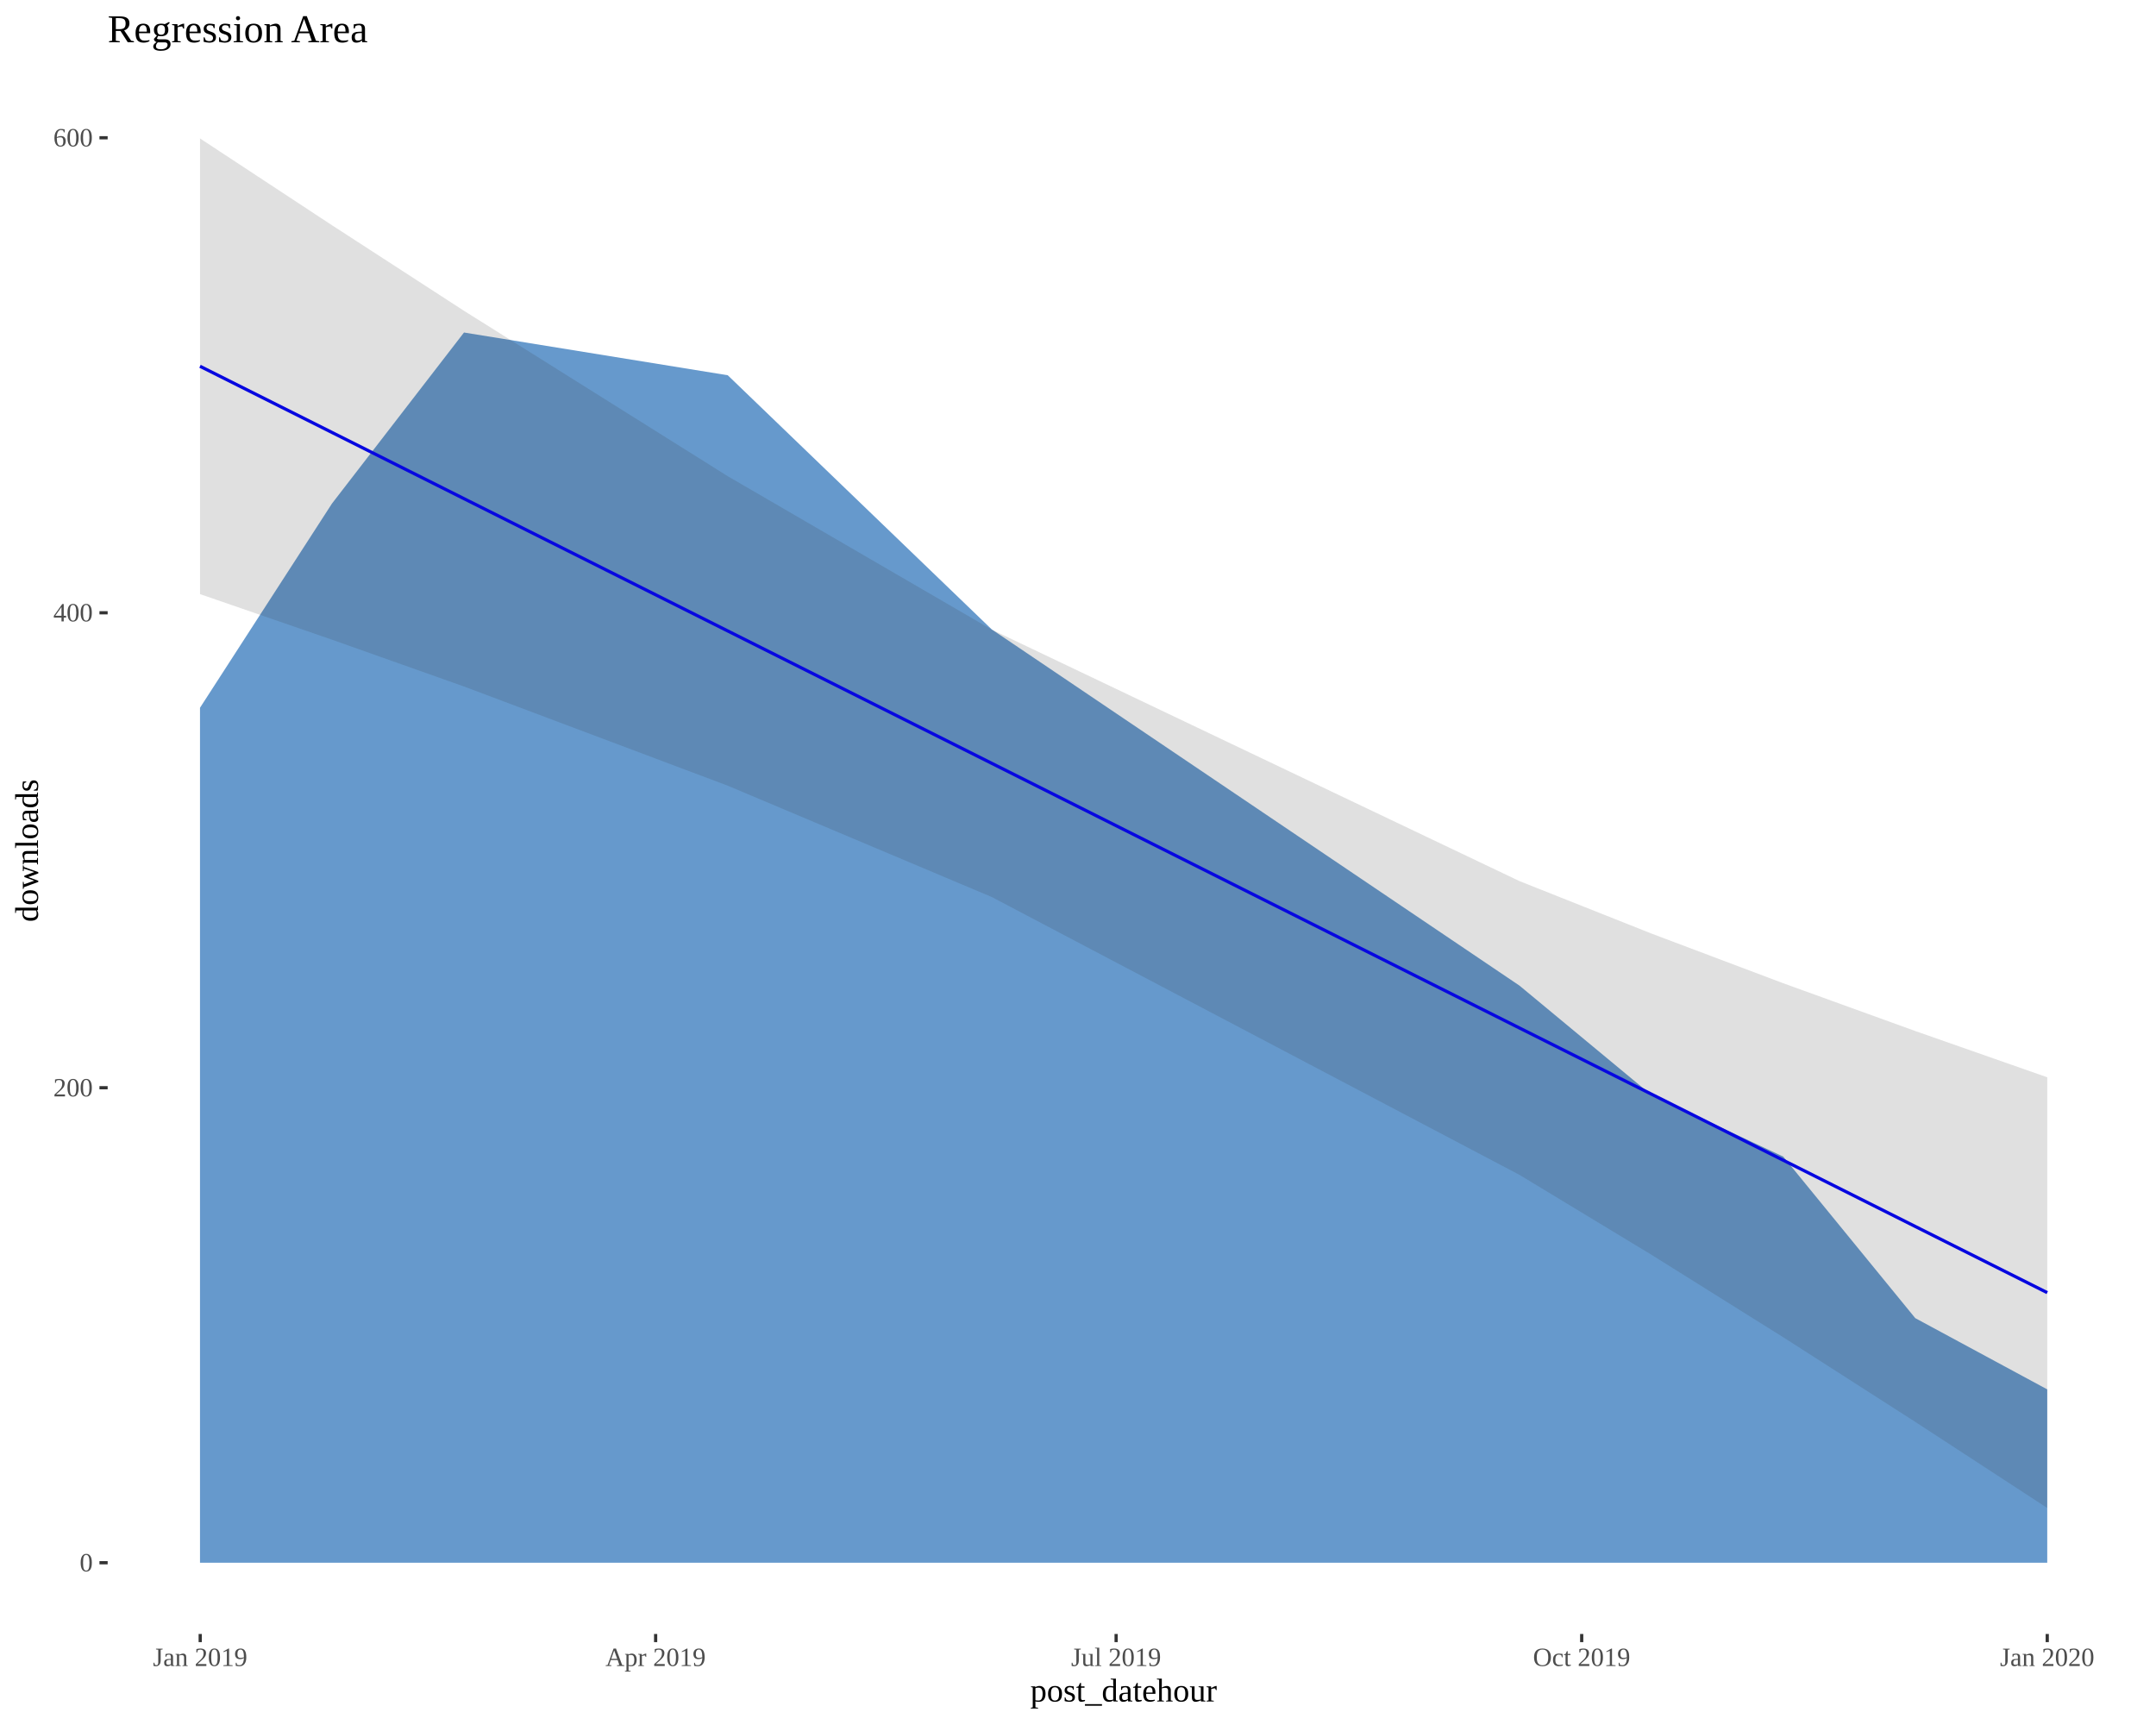
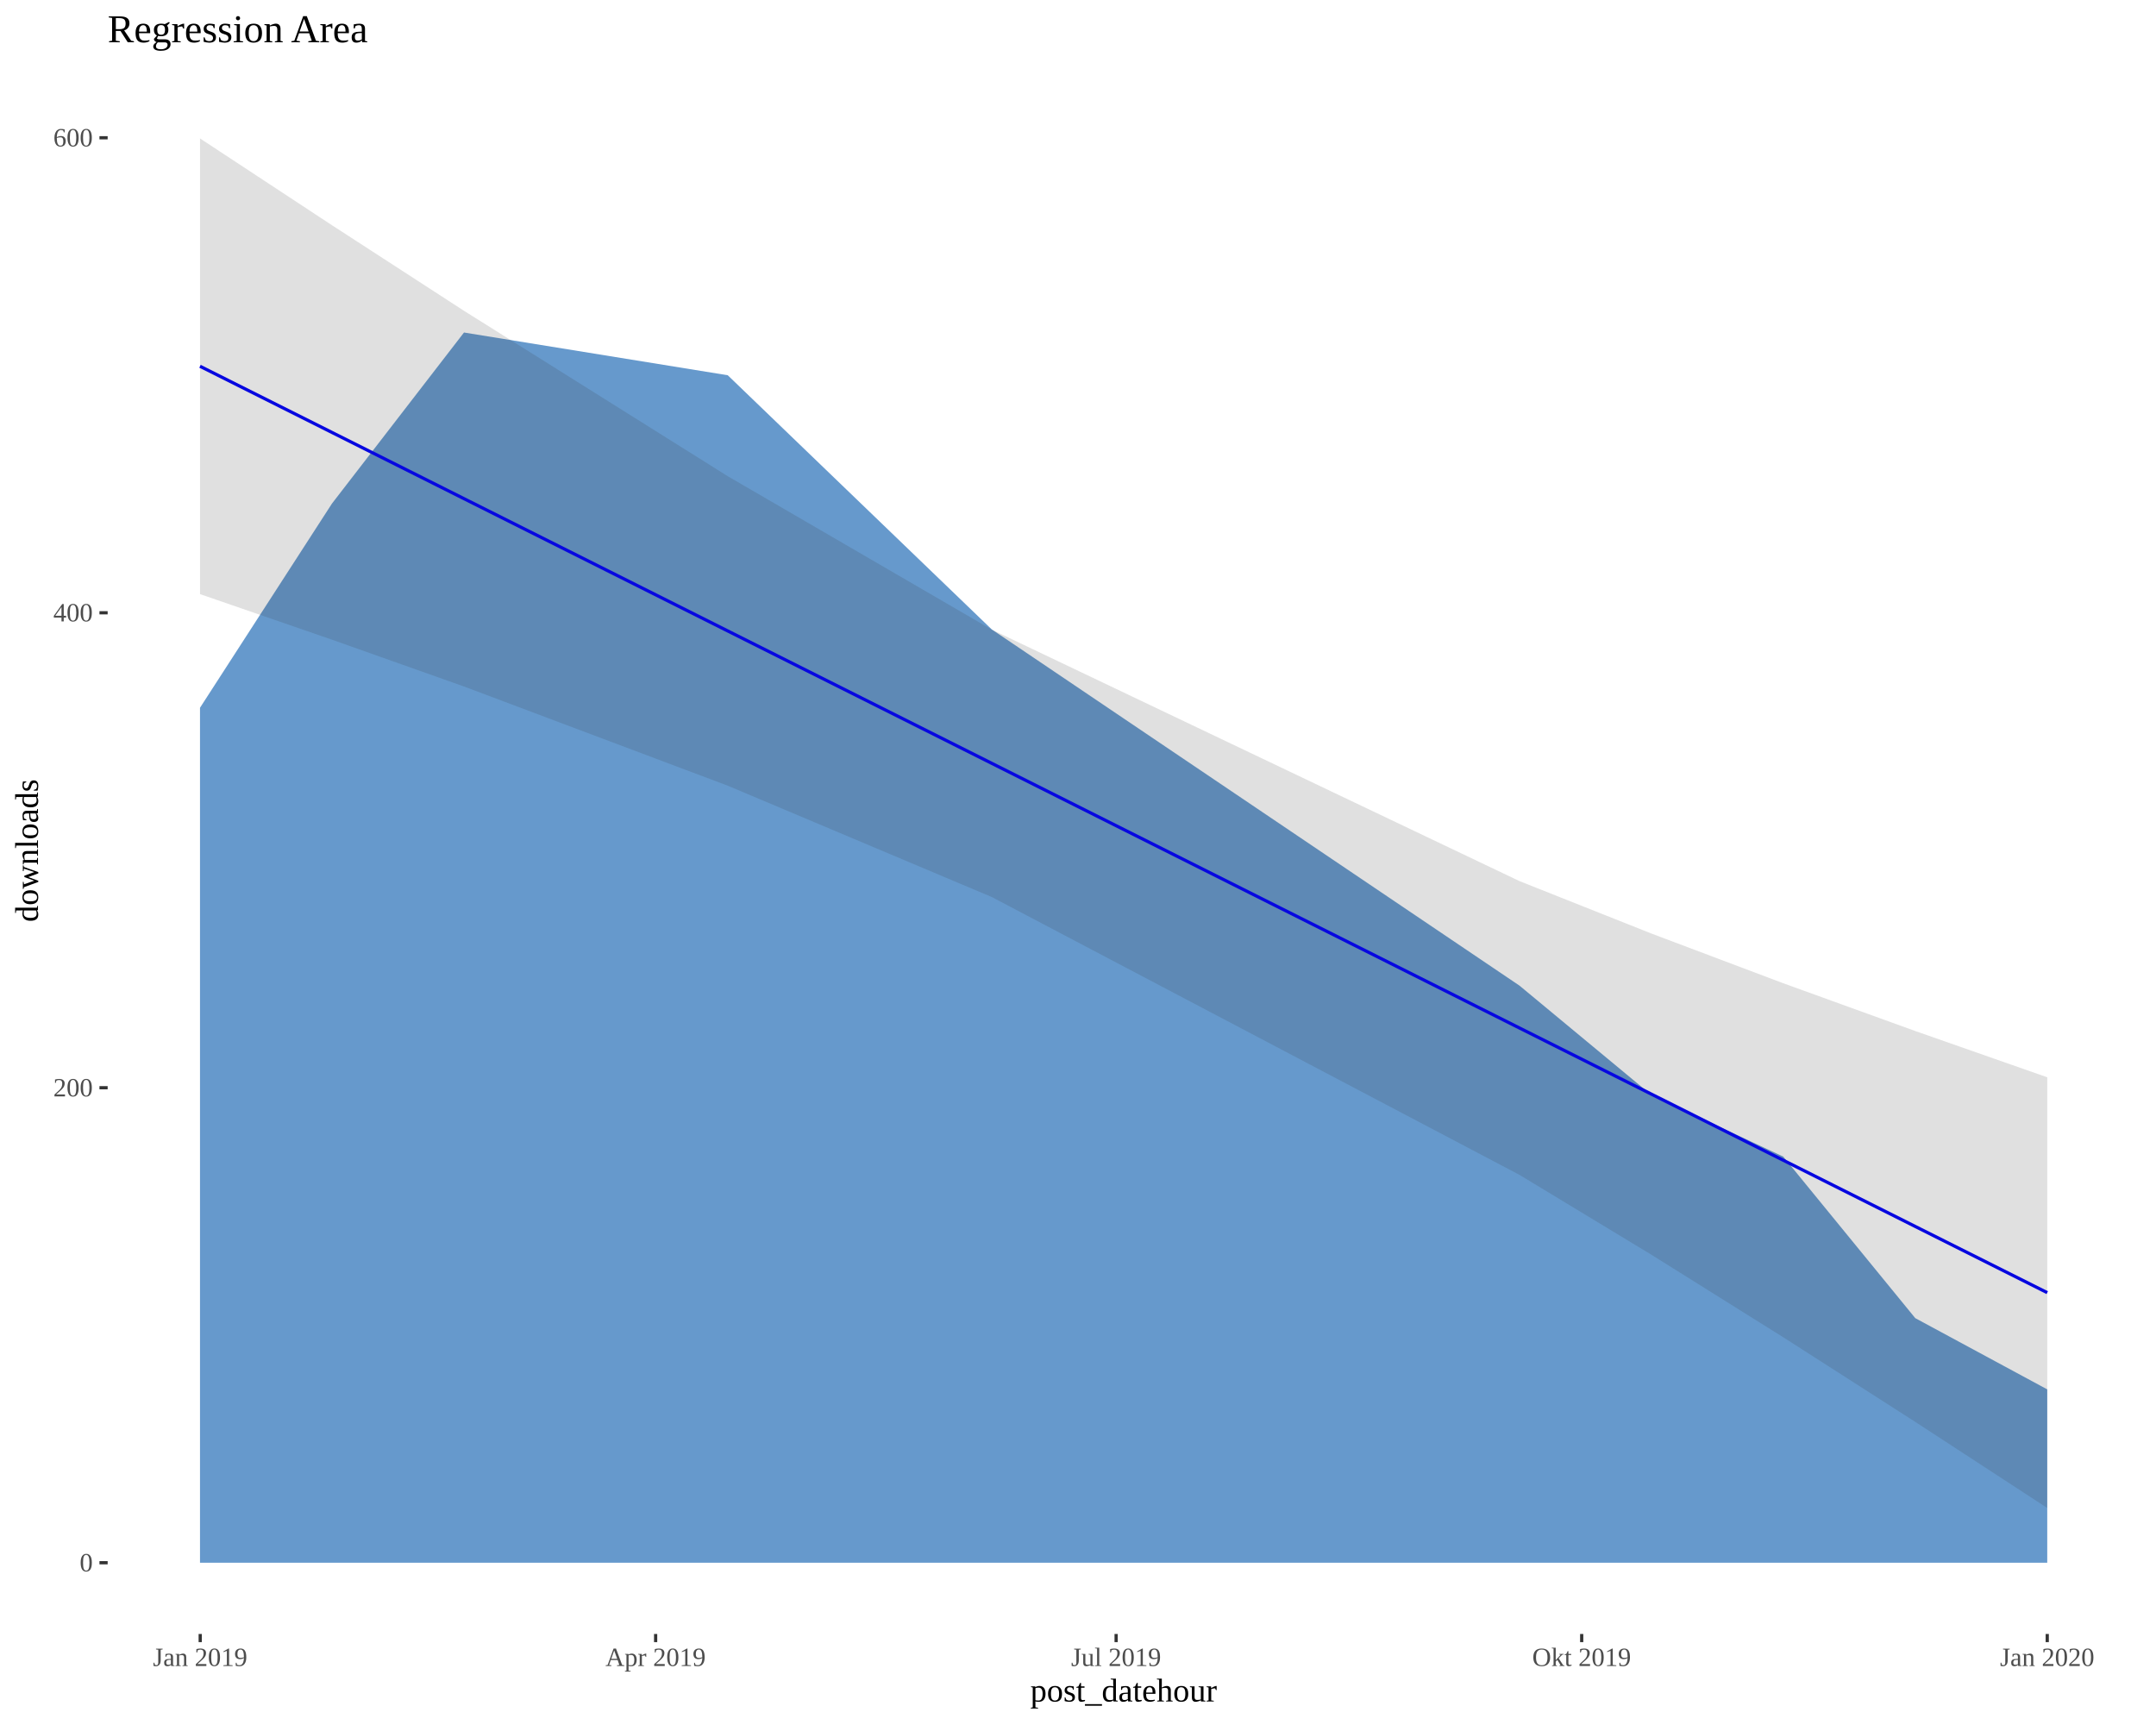
<svg xmlns="http://www.w3.org/2000/svg" viewBox="0 0 720.00 576.00">
  <defs>
    <style type="text/css">
    line, polyline, polygon, path, rect, circle {
      fill: none;
      stroke: #000000;
      stroke-linecap: round;
      stroke-linejoin: round;
      stroke-miterlimit: 10.00;
    }
  </style>
  </defs>
  <rect width="100%" height="100%" style="stroke: none; fill: #FFFFFF;" />
  <defs>
    <clipPath id="cpMzUuOTV8NzE0LjUyfDU0NS42MHwyMi40NA==">
      <rect x="35.95" y="22.44" width="678.57" height="523.16" />
    </clipPath>
  </defs>
  <polygon points="66.79,236.33 110.87,168.13 154.95,111.03 243.03,125.30 331.19,210.16 507.43,329.11 551.44,365.59 595.52,386.21 639.60,440.14 683.68,463.93 683.68,521.82 639.60,521.82 595.52,521.82 551.44,521.82 507.43,521.82 331.19,521.82 243.03,521.82 154.95,521.82 110.87,521.82 66.79,521.82 " style="stroke-width: 1.07; stroke: none; fill: #6699CC;" clip-path="url(#cpMzUuOTV8NzE0LjUyfDU0NS42MHwyMi40NA==)" />
  <polyline points="66.79,122.30 110.87,144.40 154.95,166.51 243.03,210.68 331.19,254.88 507.43,343.26 551.44,365.32 595.52,387.42 639.60,409.53 683.68,431.63 " style="stroke-width: 1.07; stroke: #0000FF; stroke-linecap: butt;" clip-path="url(#cpMzUuOTV8NzE0LjUyfDU0NS42MHwyMi40NA==)" />
  <polygon points="66.79,46.22 110.87,75.21 154.95,103.78 243.03,159.01 331.19,210.24 507.43,294.21 551.44,311.70 595.52,328.32 639.60,344.27 683.68,359.72 683.68,503.53 639.60,474.78 595.52,446.53 551.44,418.94 507.43,392.30 331.19,299.52 243.03,262.35 154.95,229.23 110.87,213.60 66.79,198.38 " style="stroke-width: 1.07; stroke: none; fill: #333333; fill-opacity: 0.15;" clip-path="url(#cpMzUuOTV8NzE0LjUyfDU0NS42MHwyMi40NA==)" />
  <defs>
    <clipPath id="cpMC4wMHw3MjAuMDB8NTc2LjAwfDAuMDA=">
      <rect x="0.00" y="0.00" width="720.00" height="576.00" />
    </clipPath>
  </defs>
  <g clip-path="url(#cpMC4wMHw3MjAuMDB8NTc2LjAwfDAuMDA=)">
    <text x="26.61" y="524.70" style="font-size: 8.80px; fill: #4D4D4D; font-family: Liberation Serif;" textLength="4.41px" lengthAdjust="spacingAndGlyphs">0</text>
  </g>
  <g clip-path="url(#cpMC4wMHw3MjAuMDB8NTc2LjAwfDAuMDA=)">
    <text x="17.80" y="366.10" style="font-size: 8.80px; fill: #4D4D4D; font-family: Liberation Serif;" textLength="13.22px" lengthAdjust="spacingAndGlyphs">200</text>
  </g>
  <g clip-path="url(#cpMC4wMHw3MjAuMDB8NTc2LjAwfDAuMDA=)">
    <text x="17.80" y="207.49" style="font-size: 8.80px; fill: #4D4D4D; font-family: Liberation Serif;" textLength="13.22px" lengthAdjust="spacingAndGlyphs">400</text>
  </g>
  <g clip-path="url(#cpMC4wMHw3MjAuMDB8NTc2LjAwfDAuMDA=)">
    <text x="17.80" y="48.88" style="font-size: 8.80px; fill: #4D4D4D; font-family: Liberation Serif;" textLength="13.22px" lengthAdjust="spacingAndGlyphs">600</text>
  </g>
  <polyline points="33.21,521.82 35.95,521.82 " style="stroke-width: 1.07; stroke: #333333; stroke-linecap: butt;" clip-path="url(#cpMC4wMHw3MjAuMDB8NTc2LjAwfDAuMDA=)" />
  <polyline points="33.21,363.21 35.95,363.21 " style="stroke-width: 1.07; stroke: #333333; stroke-linecap: butt;" clip-path="url(#cpMC4wMHw3MjAuMDB8NTc2LjAwfDAuMDA=)" />
  <polyline points="33.21,204.61 35.95,204.61 " style="stroke-width: 1.07; stroke: #333333; stroke-linecap: butt;" clip-path="url(#cpMC4wMHw3MjAuMDB8NTc2LjAwfDAuMDA=)" />
  <polyline points="33.21,46.00 35.95,46.00 " style="stroke-width: 1.07; stroke: #333333; stroke-linecap: butt;" clip-path="url(#cpMC4wMHw3MjAuMDB8NTc2LjAwfDAuMDA=)" />
  <polyline points="66.86,548.34 66.86,545.60 " style="stroke-width: 1.07; stroke: #333333; stroke-linecap: butt;" clip-path="url(#cpMC4wMHw3MjAuMDB8NTc2LjAwfDAuMDA=)" />
  <polyline points="218.95,548.34 218.95,545.60 " style="stroke-width: 1.07; stroke: #333333; stroke-linecap: butt;" clip-path="url(#cpMC4wMHw3MjAuMDB8NTc2LjAwfDAuMDA=)" />
  <polyline points="372.73,548.34 372.73,545.60 " style="stroke-width: 1.07; stroke: #333333; stroke-linecap: butt;" clip-path="url(#cpMC4wMHw3MjAuMDB8NTc2LjAwfDAuMDA=)" />
  <polyline points="528.21,548.34 528.21,545.60 " style="stroke-width: 1.07; stroke: #333333; stroke-linecap: butt;" clip-path="url(#cpMC4wMHw3MjAuMDB8NTc2LjAwfDAuMDA=)" />
  <polyline points="683.68,548.34 683.68,545.60 " style="stroke-width: 1.07; stroke: #333333; stroke-linecap: butt;" clip-path="url(#cpMC4wMHw3MjAuMDB8NTc2LjAwfDAuMDA=)" />
  <g clip-path="url(#cpMC4wMHw3MjAuMDB8NTc2LjAwfDAuMDA=)">
    <text x="51.08" y="556.30" style="font-size: 8.80px; fill: #4D4D4D; font-family: Liberation Serif;" textLength="31.56px" lengthAdjust="spacingAndGlyphs">Jan 2019</text>
  </g>
  <g clip-path="url(#cpMC4wMHw3MjAuMDB8NTc2LjAwfDAuMDA=)">
    <text x="202.20" y="556.30" style="font-size: 8.80px; fill: #4D4D4D; font-family: Liberation Serif;" textLength="33.52px" lengthAdjust="spacingAndGlyphs">Apr 2019</text>
  </g>
  <g clip-path="url(#cpMC4wMHw3MjAuMDB8NTc2LjAwfDAuMDA=)">
    <text x="357.69" y="556.30" style="font-size: 8.80px; fill: #4D4D4D; font-family: Liberation Serif;" textLength="30.09px" lengthAdjust="spacingAndGlyphs">Jul 2019</text>
  </g>
  <g clip-path="url(#cpMC4wMHw3MjAuMDB8NTc2LjAwfDAuMDA=)">
-     <text x="511.94" y="556.30" style="font-size: 8.80px; fill: #4D4D4D; font-family: Liberation Serif;" textLength="32.53px" lengthAdjust="spacingAndGlyphs">Oct 2019</text>
+     <text x="511.69" y="556.30" style="font-size: 8.80px; fill: #4D4D4D; font-family: Liberation Serif;" textLength="33.03px" lengthAdjust="spacingAndGlyphs">Okt 2019</text>
  </g>
  <g clip-path="url(#cpMC4wMHw3MjAuMDB8NTc2LjAwfDAuMDA=)">
    <text x="667.90" y="556.30" style="font-size: 8.80px; fill: #4D4D4D; font-family: Liberation Serif;" textLength="31.56px" lengthAdjust="spacingAndGlyphs">Jan 2020</text>
  </g>
  <g clip-path="url(#cpMC4wMHw3MjAuMDB8NTc2LjAwfDAuMDA=)">
    <text x="344.08" y="568.15" style="font-size: 11.00px; font-family: Liberation Serif;" textLength="62.31px" lengthAdjust="spacingAndGlyphs">post_datehour</text>
  </g>
  <g clip-path="url(#cpMC4wMHw3MjAuMDB8NTc2LjAwfDAuMDA=)">
    <text transform="translate(12.68,307.85) rotate(-90)" style="font-size: 11.00px; font-family: Liberation Serif;" textLength="47.66px" lengthAdjust="spacingAndGlyphs">downloads</text>
  </g>
  <g clip-path="url(#cpMC4wMHw3MjAuMDB8NTc2LjAwfDAuMDA=)">
    <text x="35.95" y="14.12" style="font-size: 13.20px; font-family: Liberation Serif;" textLength="86.80px" lengthAdjust="spacingAndGlyphs">Regression Area</text>
  </g>
</svg>
